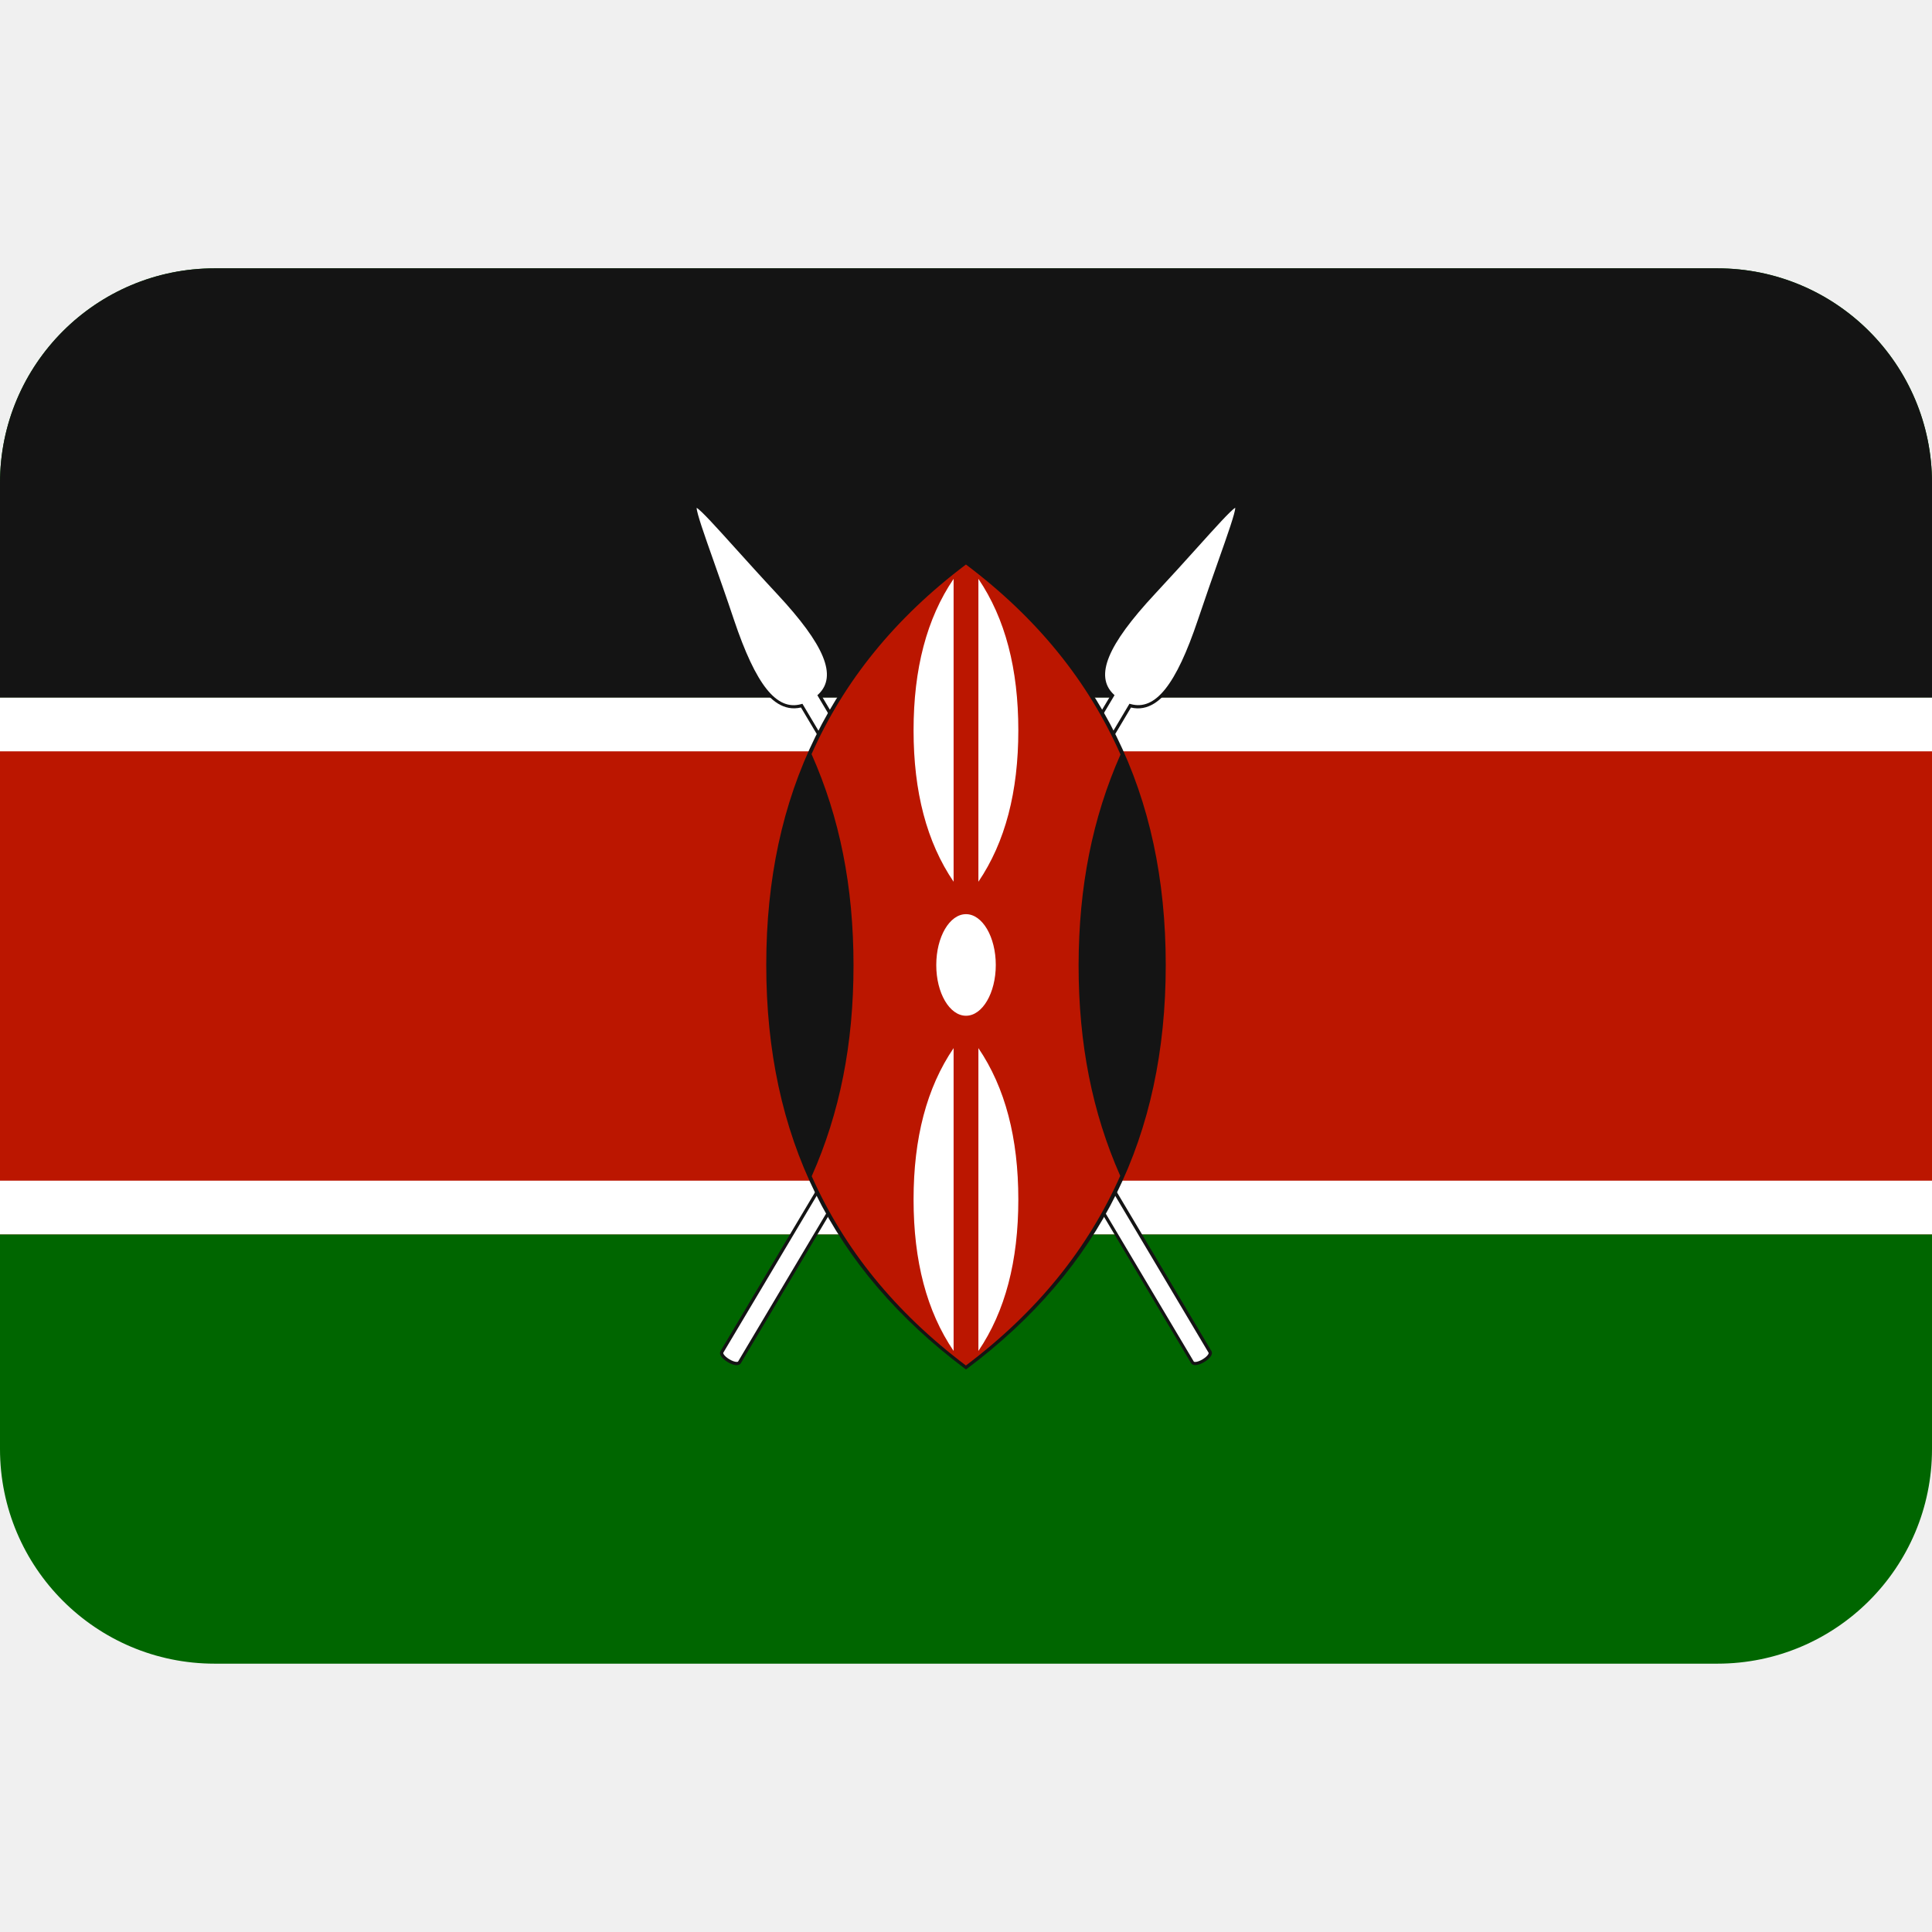
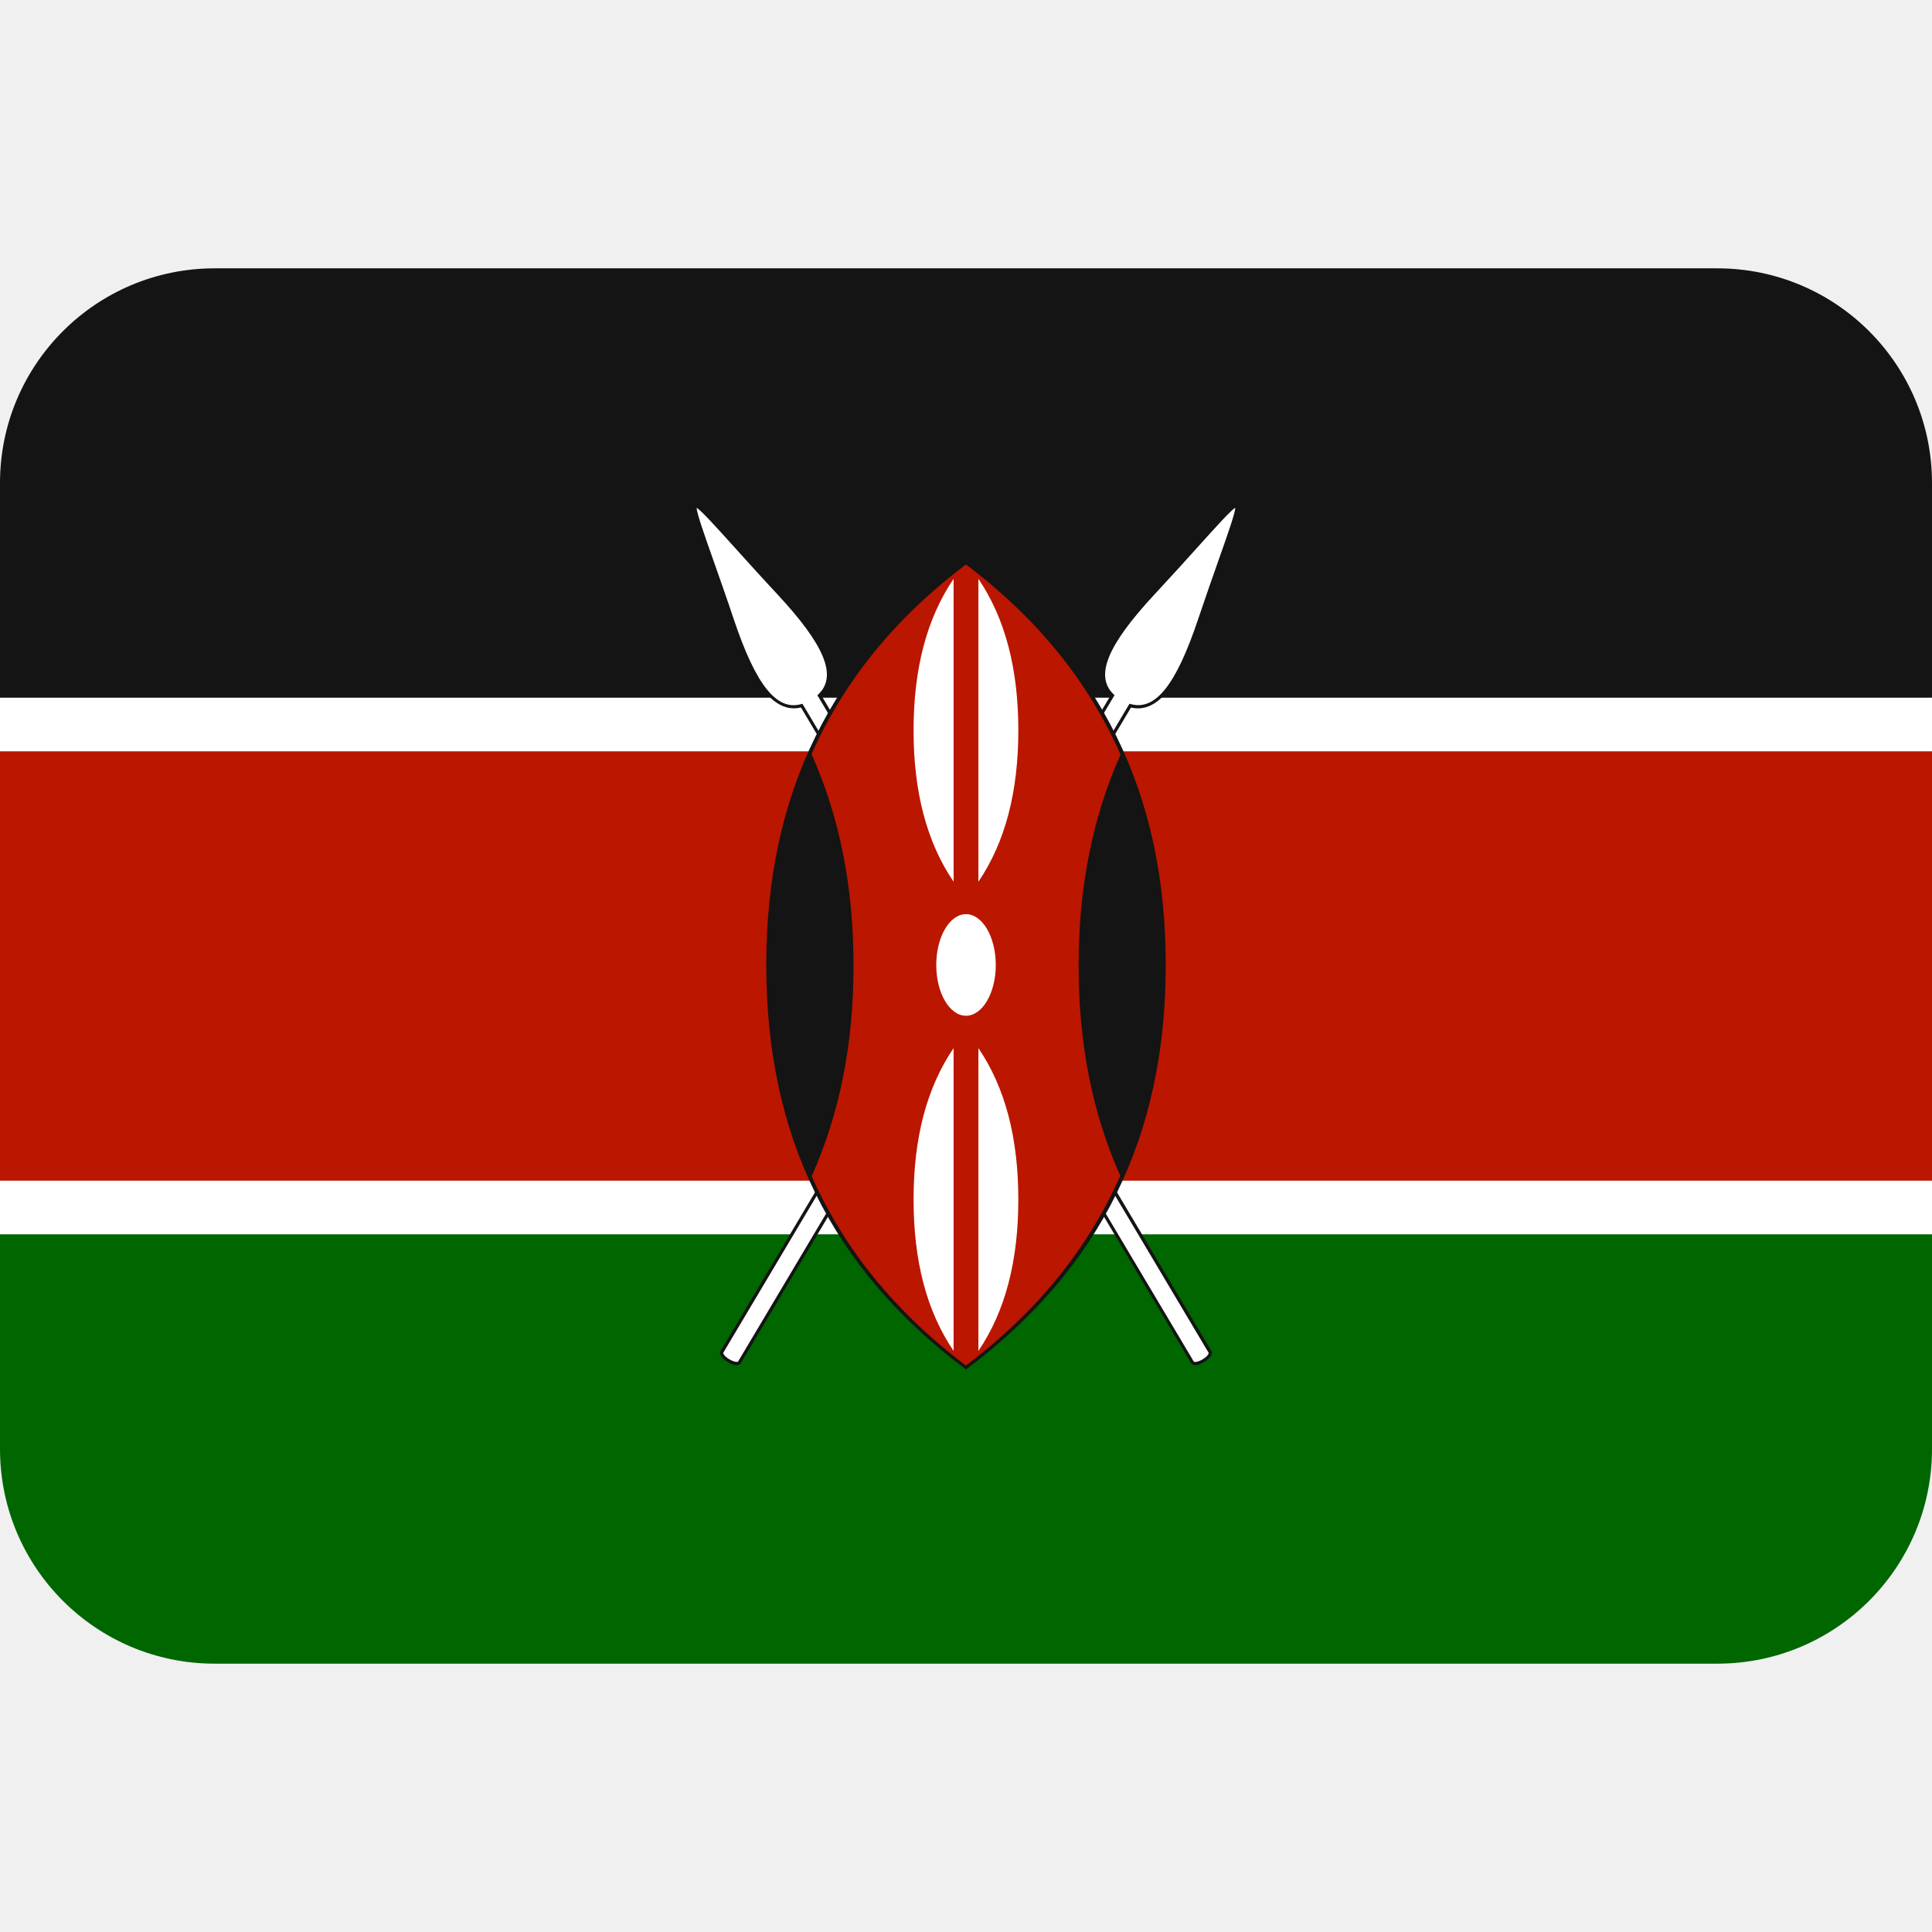
- <svg xmlns="http://www.w3.org/2000/svg" viewBox="0 0 36 36">
-   <path fill="#060" d="M36 27c0 2.209-1.791 4-4 4H4c-2.209 0-4-1.791-4-4V9c0-2.209 1.791-4 4-4h28c2.209 0 4 1.791 4 4v18z" />
-   <path fill="#BB1600" d="M0 13h36v10H0z" />
-   <path fill="#141414" d="M32 5H4C1.791 5 0 6.791 0 9v4h36V9c0-2.209-1.791-4-4-4z" />
-   <path fill="#FFF" d="M0 13h36v1H0zm0 9h36v1H0z" />
-   <path fill="#141414" d="M23.054 9.404c-.066-.039-.186.089-.794.764-.216.24-.486.539-.785.86-.608.653-1.244 1.461-.783 1.935l-7.265 12.211c-.011.018-.019.047.003.087.046.083.199.175.294.177h.003c.046 0 .068-.021.079-.039l7.268-12.215c.626.148 1.024-.784 1.305-1.616.14-.417.274-.796.381-1.1.302-.856.356-1.027.294-1.064z" />
-   <path fill="#FFF" d="M22.305 10.208c-.216.24-.486.539-.786.861-.886.952-1.124 1.528-.769 1.868l.018.016-7.29 12.252c-.004.008.001.021.005.027.035.063.169.144.242.145h.002c.01 0 .023-.001.028-.01l7.279-12.234.012-.02.022.006c.458.13.846-.355 1.254-1.572.14-.417.274-.796.381-1.101.168-.475.314-.889.314-.984-.082.046-.375.372-.712.746z" />
-   <path fill="#141414" d="M15.308 12.963c.461-.474-.174-1.282-.783-1.935-.299-.322-.569-.62-.785-.86-.608-.674-.728-.803-.794-.764-.062.038-.008.208.293 1.063.107.304.241.683.381 1.1.28.833.678 1.764 1.305 1.616l7.268 12.215c.011.018.033.039.079.039h.003c.095-.002.248-.094.294-.177.021-.04.014-.069.003-.087l-7.264-12.21z" />
-   <path fill="#FFF" d="M15.25 12.937c.355-.34.118-.916-.769-1.868-.3-.322-.569-.621-.786-.861-.337-.374-.631-.7-.714-.745 0 .095.146.509.314.984.107.305.242.684.381 1.101.409 1.217.796 1.702 1.254 1.572l.022-.006.012.02 7.279 12.234c.005.009.019.01.028.01h.002c.073-.001.207-.081.242-.145.004-.007.009-.02.005-.027l-7.29-12.252.02-.017z" />
-   <path fill="#141414" d="M18.018 10.458L18 10.444l-.018.014c-2.492 1.87-3.704 4.331-3.704 7.523s1.211 5.653 3.704 7.524l.018.013.018-.013c2.492-1.87 3.704-4.331 3.704-7.524s-1.212-5.655-3.704-7.523z" />
-   <path fill="#BB1600" d="M20.879 14.059c-.603-1.363-1.551-2.54-2.88-3.54-1.326.999-2.273 2.174-2.877 3.533.525 1.181.782 2.468.782 3.937 0 1.467-.256 2.751-.779 3.928.604 1.356 1.55 2.529 2.873 3.527 1.326-.999 2.273-2.174 2.876-3.534-.521-1.178-.776-2.461-.776-3.921.002-1.462.258-2.747.781-3.93z" />
-   <path d="M18 18.927c.306 0 .555-.424.555-.946s-.249-.947-.555-.947c-.306 0-.554.424-.554.947-.001.522.248.946.554.946zm-.231-2.497c-.502-.739-.746-1.677-.746-2.821 0-1.145.244-2.083.746-2.823v5.644zm.462 0c.501-.739.744-1.677.744-2.821 0-1.145-.243-2.083-.744-2.823v5.644zm-.462 3.1c-.502.738-.746 1.677-.746 2.821 0 1.146.244 2.082.746 2.822V19.53zm.462 0c.501.738.744 1.677.744 2.821 0 1.146-.243 2.082-.744 2.822V19.53z" fill="#FFF" />
+ <svg xmlns="http://www.w3.org/2000/svg" viewBox="0 0 36 36" version="1.1" id="svg11">
+   <defs id="defs11" />
+   <path fill="#006600" d="m 36,27 c 0,2.209 -1.791,4 -4,4 H 4 C 1.791,31 0,29.209 0,27 v -4 l 3,-3 h 30 l 3,3 z" id="path1" />
+   <path fill="#141414" d="M 32,5 H 4 C 1.791,5 0,6.791 0,9 v 4 l 3,3 h 30 l 3,-3 V 9 C 36,6.791 34.209,5 32,5 Z" id="path3" />
+   <path id="path4" d="m 0,13 v 1 l 3,4 -3,4 v 1 h 36 v -1 l -3,-4 3,-4 v -1 z" style="fill:#ffffff" />
+   <path fill="#bb1600" d="m 0,14 h 36 v 8 H 0 Z" id="path2" />
+   <path fill="#141414" d="M23.054 9.404c-.066-.039-.186.089-.794.764-.216.24-.486.539-.785.86-.608.653-1.244 1.461-.783 1.935l-7.265 12.211c-.011.018-.019.047.003.087.046.083.199.175.294.177h.003c.046 0 .068-.021.079-.039l7.268-12.215c.626.148 1.024-.784 1.305-1.616.14-.417.274-.796.381-1.1.302-.856.356-1.027.294-1.064z" id="path5" />
+   <path fill="#FFF" d="M22.305 10.208c-.216.24-.486.539-.786.861-.886.952-1.124 1.528-.769 1.868l.018.016-7.29 12.252c-.004.008.001.021.005.027.035.063.169.144.242.145h.002c.01 0 .023-.001.028-.01l7.279-12.234.012-.02.022.006c.458.13.846-.355 1.254-1.572.14-.417.274-.796.381-1.101.168-.475.314-.889.314-.984-.082.046-.375.372-.712.746z" id="path6" />
+   <path fill="#141414" d="M15.308 12.963c.461-.474-.174-1.282-.783-1.935-.299-.322-.569-.62-.785-.86-.608-.674-.728-.803-.794-.764-.062.038-.008.208.293 1.063.107.304.241.683.381 1.1.28.833.678 1.764 1.305 1.616l7.268 12.215c.011.018.033.039.079.039h.003c.095-.002.248-.094.294-.177.021-.04.014-.069.003-.087l-7.264-12.21z" id="path7" />
+   <path fill="#FFF" d="M15.25 12.937c.355-.34.118-.916-.769-1.868-.3-.322-.569-.621-.786-.861-.337-.374-.631-.7-.714-.745 0 .095.146.509.314.984.107.305.242.684.381 1.101.409 1.217.796 1.702 1.254 1.572l.022-.006.012.02 7.279 12.234c.005.009.019.01.028.01h.002c.073-.001.207-.081.242-.145.004-.007.009-.02.005-.027l-7.29-12.252.02-.017z" id="path8" />
+   <path fill="#141414" d="M18.018 10.458L18 10.444l-.018.014c-2.492 1.87-3.704 4.331-3.704 7.523s1.211 5.653 3.704 7.524l.018.013.018-.013c2.492-1.87 3.704-4.331 3.704-7.524s-1.212-5.655-3.704-7.523z" id="path9" />
+   <path fill="#BB1600" d="M20.879 14.059c-.603-1.363-1.551-2.54-2.88-3.54-1.326.999-2.273 2.174-2.877 3.533.525 1.181.782 2.468.782 3.937 0 1.467-.256 2.751-.779 3.928.604 1.356 1.55 2.529 2.873 3.527 1.326-.999 2.273-2.174 2.876-3.534-.521-1.178-.776-2.461-.776-3.921.002-1.462.258-2.747.781-3.93z" id="path10" />
+   <path d="M18 18.927c.306 0 .555-.424.555-.946s-.249-.947-.555-.947c-.306 0-.554.424-.554.947-.001.522.248.946.554.946zm-.231-2.497c-.502-.739-.746-1.677-.746-2.821 0-1.145.244-2.083.746-2.823v5.644zm.462 0c.501-.739.744-1.677.744-2.821 0-1.145-.243-2.083-.744-2.823v5.644zm-.462 3.1c-.502.738-.746 1.677-.746 2.821 0 1.146.244 2.082.746 2.822V19.53zm.462 0c.501.738.744 1.677.744 2.821 0 1.146-.243 2.082-.744 2.822V19.53z" fill="#FFF" id="path11" />
</svg>
